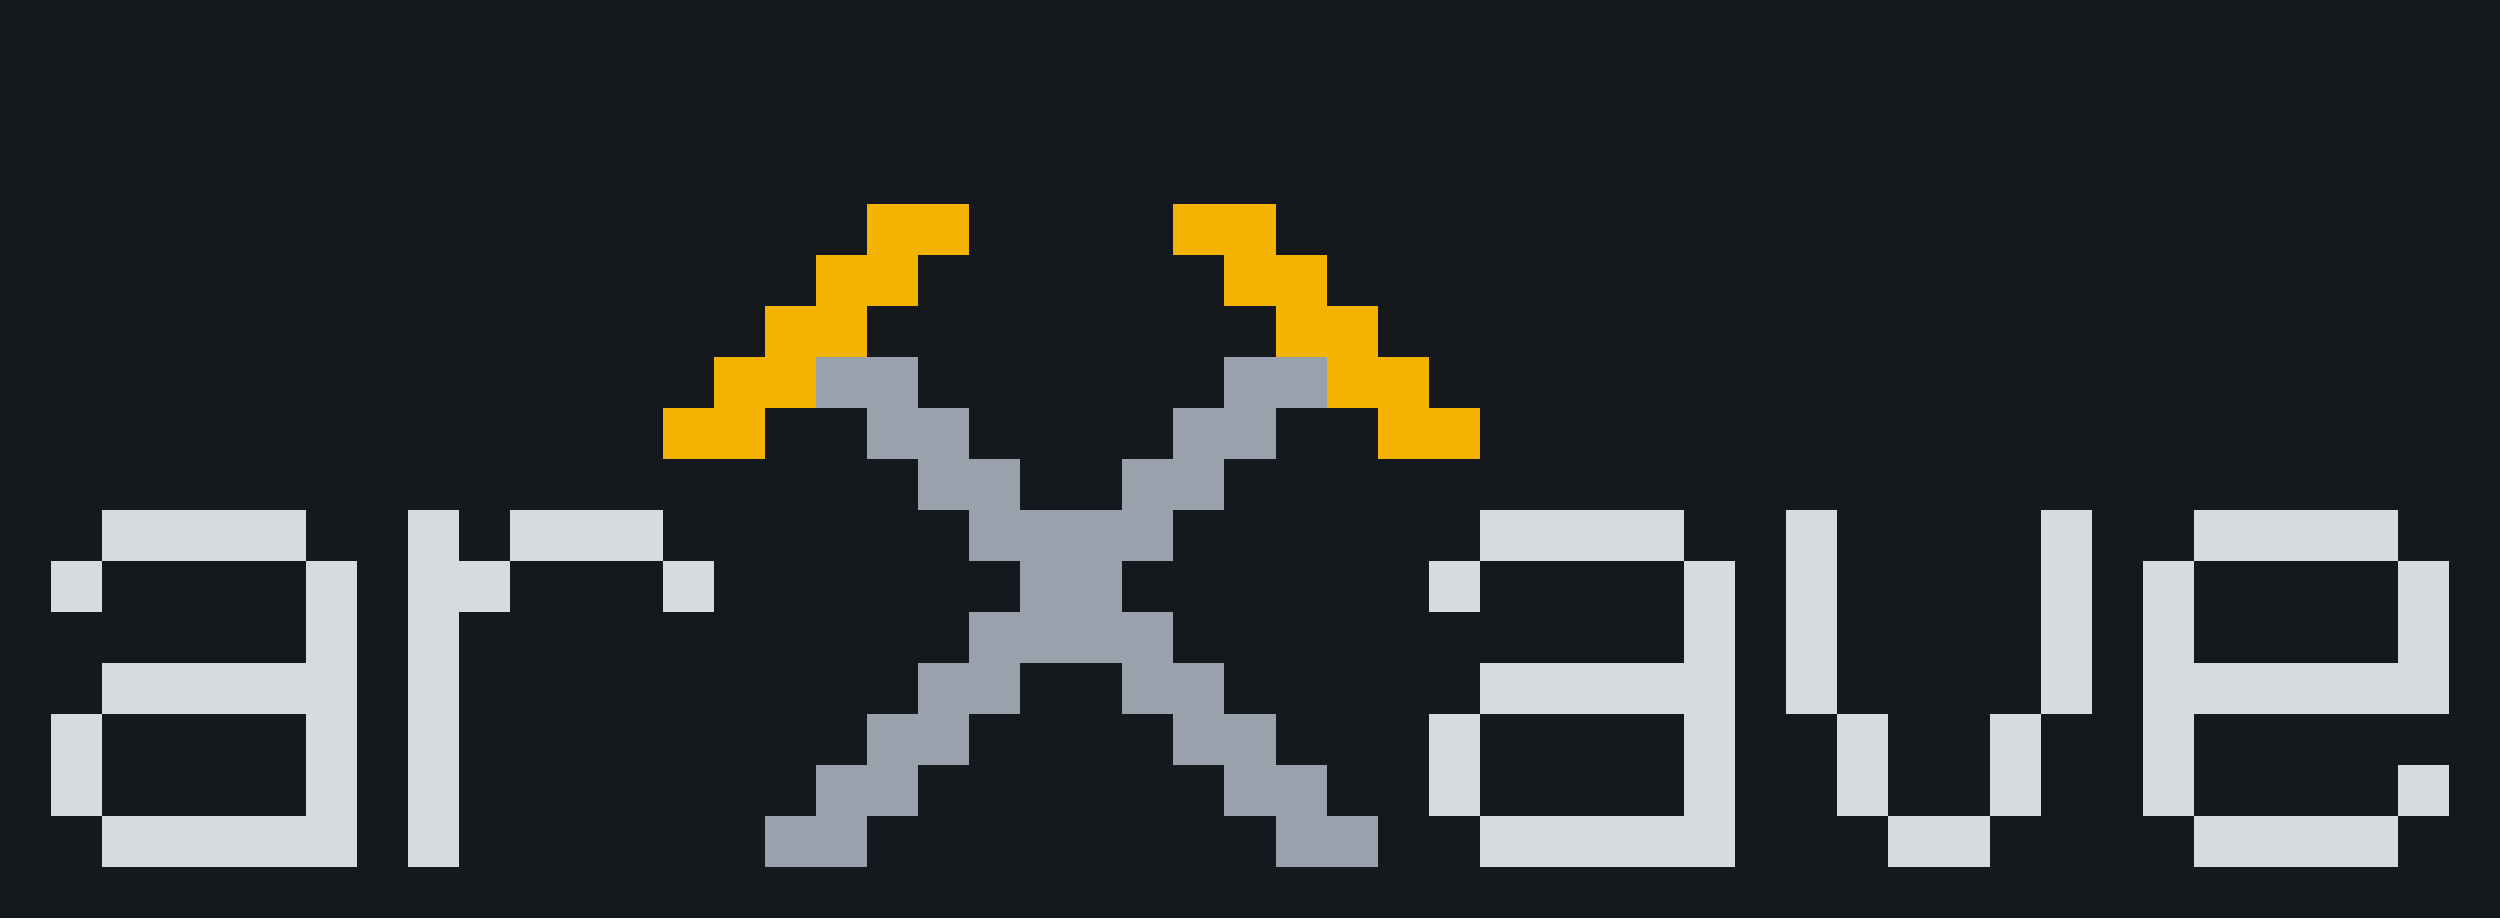
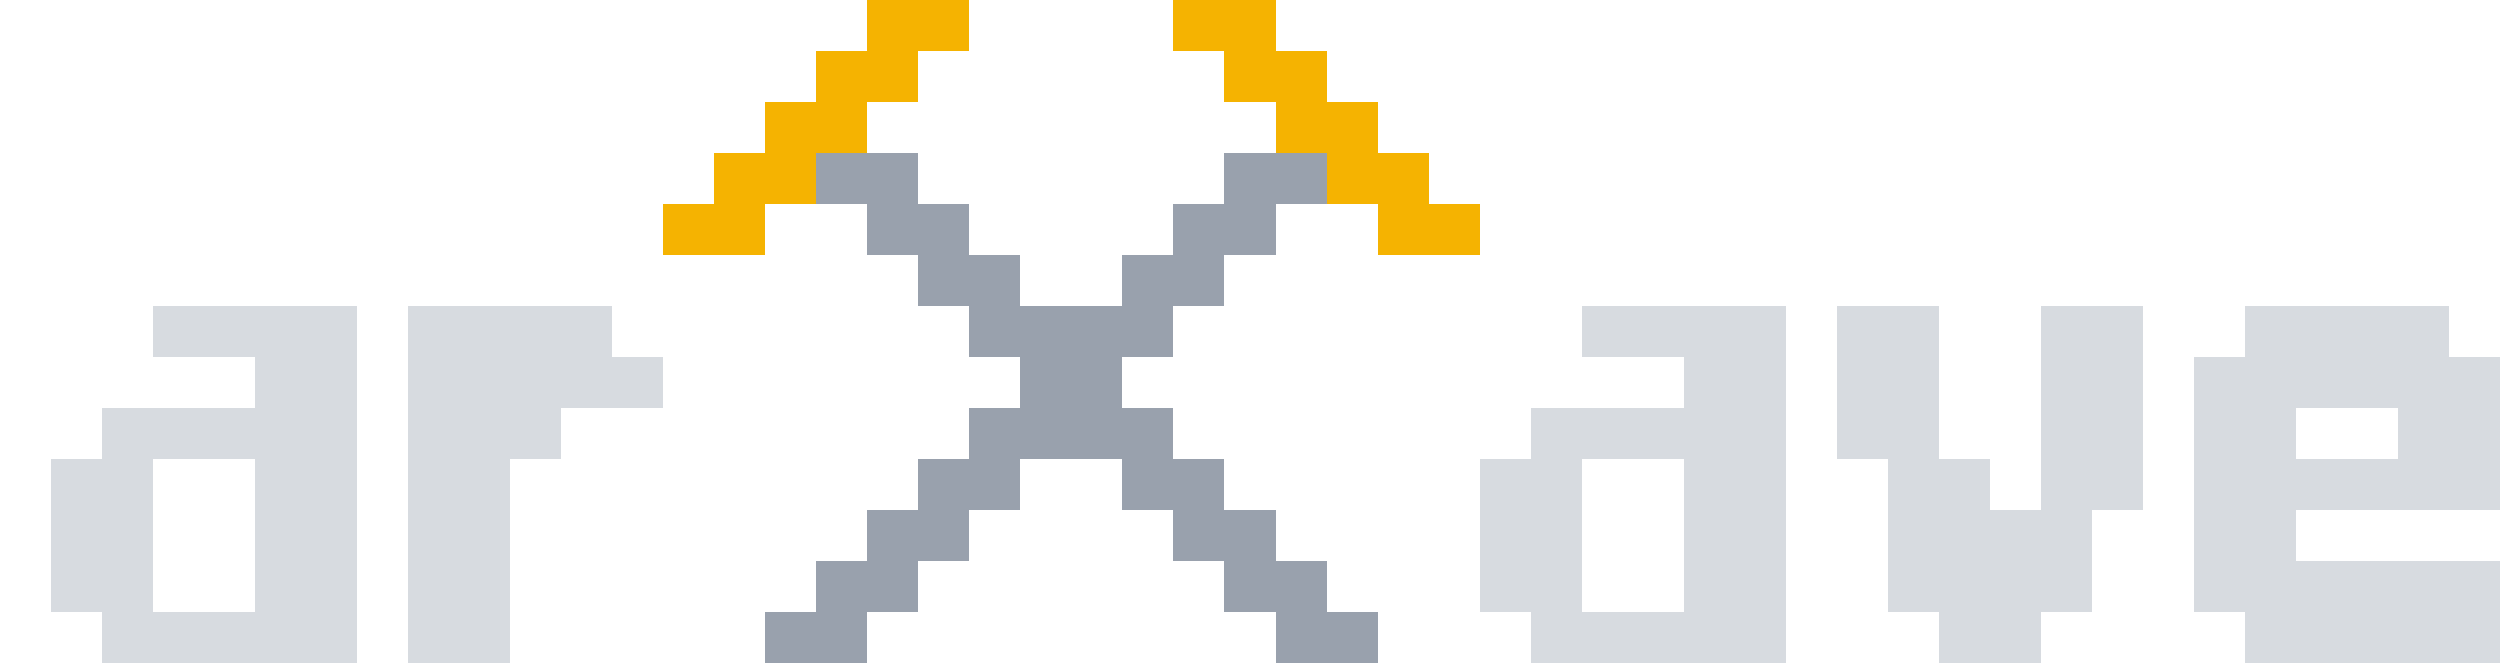
- <svg xmlns="http://www.w3.org/2000/svg" width="392" height="144" viewBox="0 0 392 144" shape-rendering="crispEdges" role="img" aria-label="arXave — pixel wordmark whose X is two crossed daggers">
-   <rect width="392" height="144" fill="#15181d" />
+ <svg xmlns="http://www.w3.org/2000/svg" width="392" height="104" viewBox="0 32 392 104" shape-rendering="crispEdges" role="img" aria-label="arXave — pixel wordmark whose X is two crossed daggers">
  <g fill="#99a1ad">
    <rect x="120" y="48" width="8" height="8" />
    <rect x="128" y="48" width="8" height="8" />
    <rect x="128" y="56" width="8" height="8" />
    <rect x="136" y="56" width="8" height="8" />
    <rect x="136" y="64" width="8" height="8" />
    <rect x="144" y="64" width="8" height="8" />
    <rect x="144" y="72" width="8" height="8" />
    <rect x="152" y="72" width="8" height="8" />
    <rect x="152" y="80" width="8" height="8" />
    <rect x="160" y="80" width="8" height="8" />
    <rect x="160" y="88" width="8" height="8" />
    <rect x="168" y="88" width="8" height="8" />
    <rect x="168" y="96" width="8" height="8" />
    <rect x="176" y="96" width="8" height="8" />
    <rect x="176" y="104" width="8" height="8" />
    <rect x="184" y="104" width="8" height="8" />
    <rect x="184" y="112" width="8" height="8" />
    <rect x="192" y="112" width="8" height="8" />
    <rect x="192" y="120" width="8" height="8" />
    <rect x="200" y="120" width="8" height="8" />
    <rect x="200" y="128" width="8" height="8" />
    <rect x="208" y="128" width="8" height="8" />
    <rect x="200" y="48" width="8" height="8" />
    <rect x="208" y="48" width="8" height="8" />
    <rect x="192" y="56" width="8" height="8" />
    <rect x="200" y="56" width="8" height="8" />
    <rect x="184" y="64" width="8" height="8" />
    <rect x="192" y="64" width="8" height="8" />
    <rect x="176" y="72" width="8" height="8" />
    <rect x="184" y="72" width="8" height="8" />
    <rect x="168" y="80" width="8" height="8" />
    <rect x="176" y="80" width="8" height="8" />
    <rect x="152" y="96" width="8" height="8" />
    <rect x="160" y="96" width="8" height="8" />
    <rect x="144" y="104" width="8" height="8" />
    <rect x="152" y="104" width="8" height="8" />
    <rect x="136" y="112" width="8" height="8" />
    <rect x="144" y="112" width="8" height="8" />
    <rect x="128" y="120" width="8" height="8" />
    <rect x="136" y="120" width="8" height="8" />
    <rect x="120" y="128" width="8" height="8" />
    <rect x="128" y="128" width="8" height="8" />
  </g>
  <g fill="#f5b301">
    <rect x="104" y="64" width="8" height="8" />
    <rect x="112" y="56" width="8" height="8" />
    <rect x="120" y="48" width="8" height="8" />
    <rect x="128" y="40" width="8" height="8" />
    <rect x="136" y="32" width="8" height="8" />
    <rect x="112" y="64" width="8" height="8" />
    <rect x="120" y="56" width="8" height="8" />
    <rect x="128" y="48" width="8" height="8" />
    <rect x="136" y="40" width="8" height="8" />
    <rect x="144" y="32" width="8" height="8" />
    <rect x="192" y="32" width="8" height="8" />
    <rect x="200" y="40" width="8" height="8" />
    <rect x="208" y="48" width="8" height="8" />
    <rect x="216" y="56" width="8" height="8" />
    <rect x="224" y="64" width="8" height="8" />
    <rect x="184" y="32" width="8" height="8" />
    <rect x="192" y="40" width="8" height="8" />
    <rect x="200" y="48" width="8" height="8" />
    <rect x="208" y="56" width="8" height="8" />
    <rect x="216" y="64" width="8" height="8" />
  </g>
  <g fill="#d7dbe0">
-     <rect x="16" y="80" width="8" height="8" />
    <rect x="24" y="80" width="8" height="8" />
    <rect x="32" y="80" width="8" height="8" />
    <rect x="40" y="80" width="8" height="8" />
-     <rect x="8" y="88" width="8" height="8" />
+     <rect x="48" y="80" width="8" height="8" />
+     <rect x="40" y="88" width="8" height="8" />
    <rect x="48" y="88" width="8" height="8" />
+     <rect x="16" y="96" width="8" height="8" />
+     <rect x="24" y="96" width="8" height="8" />
+     <rect x="32" y="96" width="8" height="8" />
+     <rect x="40" y="96" width="8" height="8" />
    <rect x="48" y="96" width="8" height="8" />
+     <rect x="8" y="104" width="8" height="8" />
    <rect x="16" y="104" width="8" height="8" />
-     <rect x="24" y="104" width="8" height="8" />
-     <rect x="32" y="104" width="8" height="8" />
    <rect x="40" y="104" width="8" height="8" />
    <rect x="48" y="104" width="8" height="8" />
    <rect x="8" y="112" width="8" height="8" />
+     <rect x="16" y="112" width="8" height="8" />
+     <rect x="40" y="112" width="8" height="8" />
    <rect x="48" y="112" width="8" height="8" />
    <rect x="8" y="120" width="8" height="8" />
+     <rect x="16" y="120" width="8" height="8" />
+     <rect x="40" y="120" width="8" height="8" />
    <rect x="48" y="120" width="8" height="8" />
    <rect x="16" y="128" width="8" height="8" />
    <rect x="24" y="128" width="8" height="8" />
    <rect x="32" y="128" width="8" height="8" />
    <rect x="40" y="128" width="8" height="8" />
    <rect x="48" y="128" width="8" height="8" />
    <rect x="64" y="80" width="8" height="8" />
+     <rect x="72" y="80" width="8" height="8" />
    <rect x="80" y="80" width="8" height="8" />
    <rect x="88" y="80" width="8" height="8" />
-     <rect x="96" y="80" width="8" height="8" />
    <rect x="64" y="88" width="8" height="8" />
    <rect x="72" y="88" width="8" height="8" />
-     <rect x="104" y="88" width="8" height="8" />
+     <rect x="80" y="88" width="8" height="8" />
+     <rect x="88" y="88" width="8" height="8" />
+     <rect x="96" y="88" width="8" height="8" />
    <rect x="64" y="96" width="8" height="8" />
+     <rect x="72" y="96" width="8" height="8" />
+     <rect x="80" y="96" width="8" height="8" />
    <rect x="64" y="104" width="8" height="8" />
+     <rect x="72" y="104" width="8" height="8" />
    <rect x="64" y="112" width="8" height="8" />
+     <rect x="72" y="112" width="8" height="8" />
    <rect x="64" y="120" width="8" height="8" />
+     <rect x="72" y="120" width="8" height="8" />
    <rect x="64" y="128" width="8" height="8" />
-     <rect x="232" y="80" width="8" height="8" />
-     <rect x="240" y="80" width="8" height="8" />
+     <rect x="72" y="128" width="8" height="8" />
    <rect x="248" y="80" width="8" height="8" />
    <rect x="256" y="80" width="8" height="8" />
-     <rect x="224" y="88" width="8" height="8" />
+     <rect x="264" y="80" width="8" height="8" />
+     <rect x="272" y="80" width="8" height="8" />
    <rect x="264" y="88" width="8" height="8" />
+     <rect x="272" y="88" width="8" height="8" />
+     <rect x="240" y="96" width="8" height="8" />
+     <rect x="248" y="96" width="8" height="8" />
+     <rect x="256" y="96" width="8" height="8" />
    <rect x="264" y="96" width="8" height="8" />
+     <rect x="272" y="96" width="8" height="8" />
    <rect x="232" y="104" width="8" height="8" />
    <rect x="240" y="104" width="8" height="8" />
-     <rect x="248" y="104" width="8" height="8" />
-     <rect x="256" y="104" width="8" height="8" />
    <rect x="264" y="104" width="8" height="8" />
-     <rect x="224" y="112" width="8" height="8" />
+     <rect x="272" y="104" width="8" height="8" />
+     <rect x="232" y="112" width="8" height="8" />
+     <rect x="240" y="112" width="8" height="8" />
    <rect x="264" y="112" width="8" height="8" />
-     <rect x="224" y="120" width="8" height="8" />
+     <rect x="272" y="112" width="8" height="8" />
+     <rect x="232" y="120" width="8" height="8" />
+     <rect x="240" y="120" width="8" height="8" />
    <rect x="264" y="120" width="8" height="8" />
-     <rect x="232" y="128" width="8" height="8" />
+     <rect x="272" y="120" width="8" height="8" />
    <rect x="240" y="128" width="8" height="8" />
    <rect x="248" y="128" width="8" height="8" />
    <rect x="256" y="128" width="8" height="8" />
    <rect x="264" y="128" width="8" height="8" />
-     <rect x="280" y="80" width="8" height="8" />
+     <rect x="272" y="128" width="8" height="8" />
+     <rect x="288" y="80" width="8" height="8" />
+     <rect x="296" y="80" width="8" height="8" />
    <rect x="320" y="80" width="8" height="8" />
-     <rect x="280" y="88" width="8" height="8" />
+     <rect x="328" y="80" width="8" height="8" />
+     <rect x="288" y="88" width="8" height="8" />
+     <rect x="296" y="88" width="8" height="8" />
    <rect x="320" y="88" width="8" height="8" />
-     <rect x="280" y="96" width="8" height="8" />
+     <rect x="328" y="88" width="8" height="8" />
+     <rect x="288" y="96" width="8" height="8" />
+     <rect x="296" y="96" width="8" height="8" />
    <rect x="320" y="96" width="8" height="8" />
-     <rect x="280" y="104" width="8" height="8" />
+     <rect x="328" y="96" width="8" height="8" />
+     <rect x="296" y="104" width="8" height="8" />
+     <rect x="304" y="104" width="8" height="8" />
    <rect x="320" y="104" width="8" height="8" />
-     <rect x="288" y="112" width="8" height="8" />
+     <rect x="328" y="104" width="8" height="8" />
+     <rect x="296" y="112" width="8" height="8" />
+     <rect x="304" y="112" width="8" height="8" />
    <rect x="312" y="112" width="8" height="8" />
-     <rect x="288" y="120" width="8" height="8" />
+     <rect x="320" y="112" width="8" height="8" />
+     <rect x="296" y="120" width="8" height="8" />
+     <rect x="304" y="120" width="8" height="8" />
    <rect x="312" y="120" width="8" height="8" />
-     <rect x="296" y="128" width="8" height="8" />
+     <rect x="320" y="120" width="8" height="8" />
    <rect x="304" y="128" width="8" height="8" />
-     <rect x="344" y="80" width="8" height="8" />
+     <rect x="312" y="128" width="8" height="8" />
    <rect x="352" y="80" width="8" height="8" />
    <rect x="360" y="80" width="8" height="8" />
    <rect x="368" y="80" width="8" height="8" />
-     <rect x="336" y="88" width="8" height="8" />
+     <rect x="376" y="80" width="8" height="8" />
+     <rect x="344" y="88" width="8" height="8" />
+     <rect x="352" y="88" width="8" height="8" />
+     <rect x="360" y="88" width="8" height="8" />
+     <rect x="368" y="88" width="8" height="8" />
    <rect x="376" y="88" width="8" height="8" />
-     <rect x="336" y="96" width="8" height="8" />
+     <rect x="384" y="88" width="8" height="8" />
+     <rect x="344" y="96" width="8" height="8" />
+     <rect x="352" y="96" width="8" height="8" />
    <rect x="376" y="96" width="8" height="8" />
-     <rect x="336" y="104" width="8" height="8" />
+     <rect x="384" y="96" width="8" height="8" />
    <rect x="344" y="104" width="8" height="8" />
    <rect x="352" y="104" width="8" height="8" />
    <rect x="360" y="104" width="8" height="8" />
    <rect x="368" y="104" width="8" height="8" />
    <rect x="376" y="104" width="8" height="8" />
-     <rect x="336" y="112" width="8" height="8" />
-     <rect x="336" y="120" width="8" height="8" />
+     <rect x="384" y="104" width="8" height="8" />
+     <rect x="344" y="112" width="8" height="8" />
+     <rect x="352" y="112" width="8" height="8" />
+     <rect x="344" y="120" width="8" height="8" />
+     <rect x="352" y="120" width="8" height="8" />
+     <rect x="360" y="120" width="8" height="8" />
+     <rect x="368" y="120" width="8" height="8" />
    <rect x="376" y="120" width="8" height="8" />
-     <rect x="344" y="128" width="8" height="8" />
+     <rect x="384" y="120" width="8" height="8" />
    <rect x="352" y="128" width="8" height="8" />
    <rect x="360" y="128" width="8" height="8" />
    <rect x="368" y="128" width="8" height="8" />
+     <rect x="376" y="128" width="8" height="8" />
+     <rect x="384" y="128" width="8" height="8" />
  </g>
</svg>
